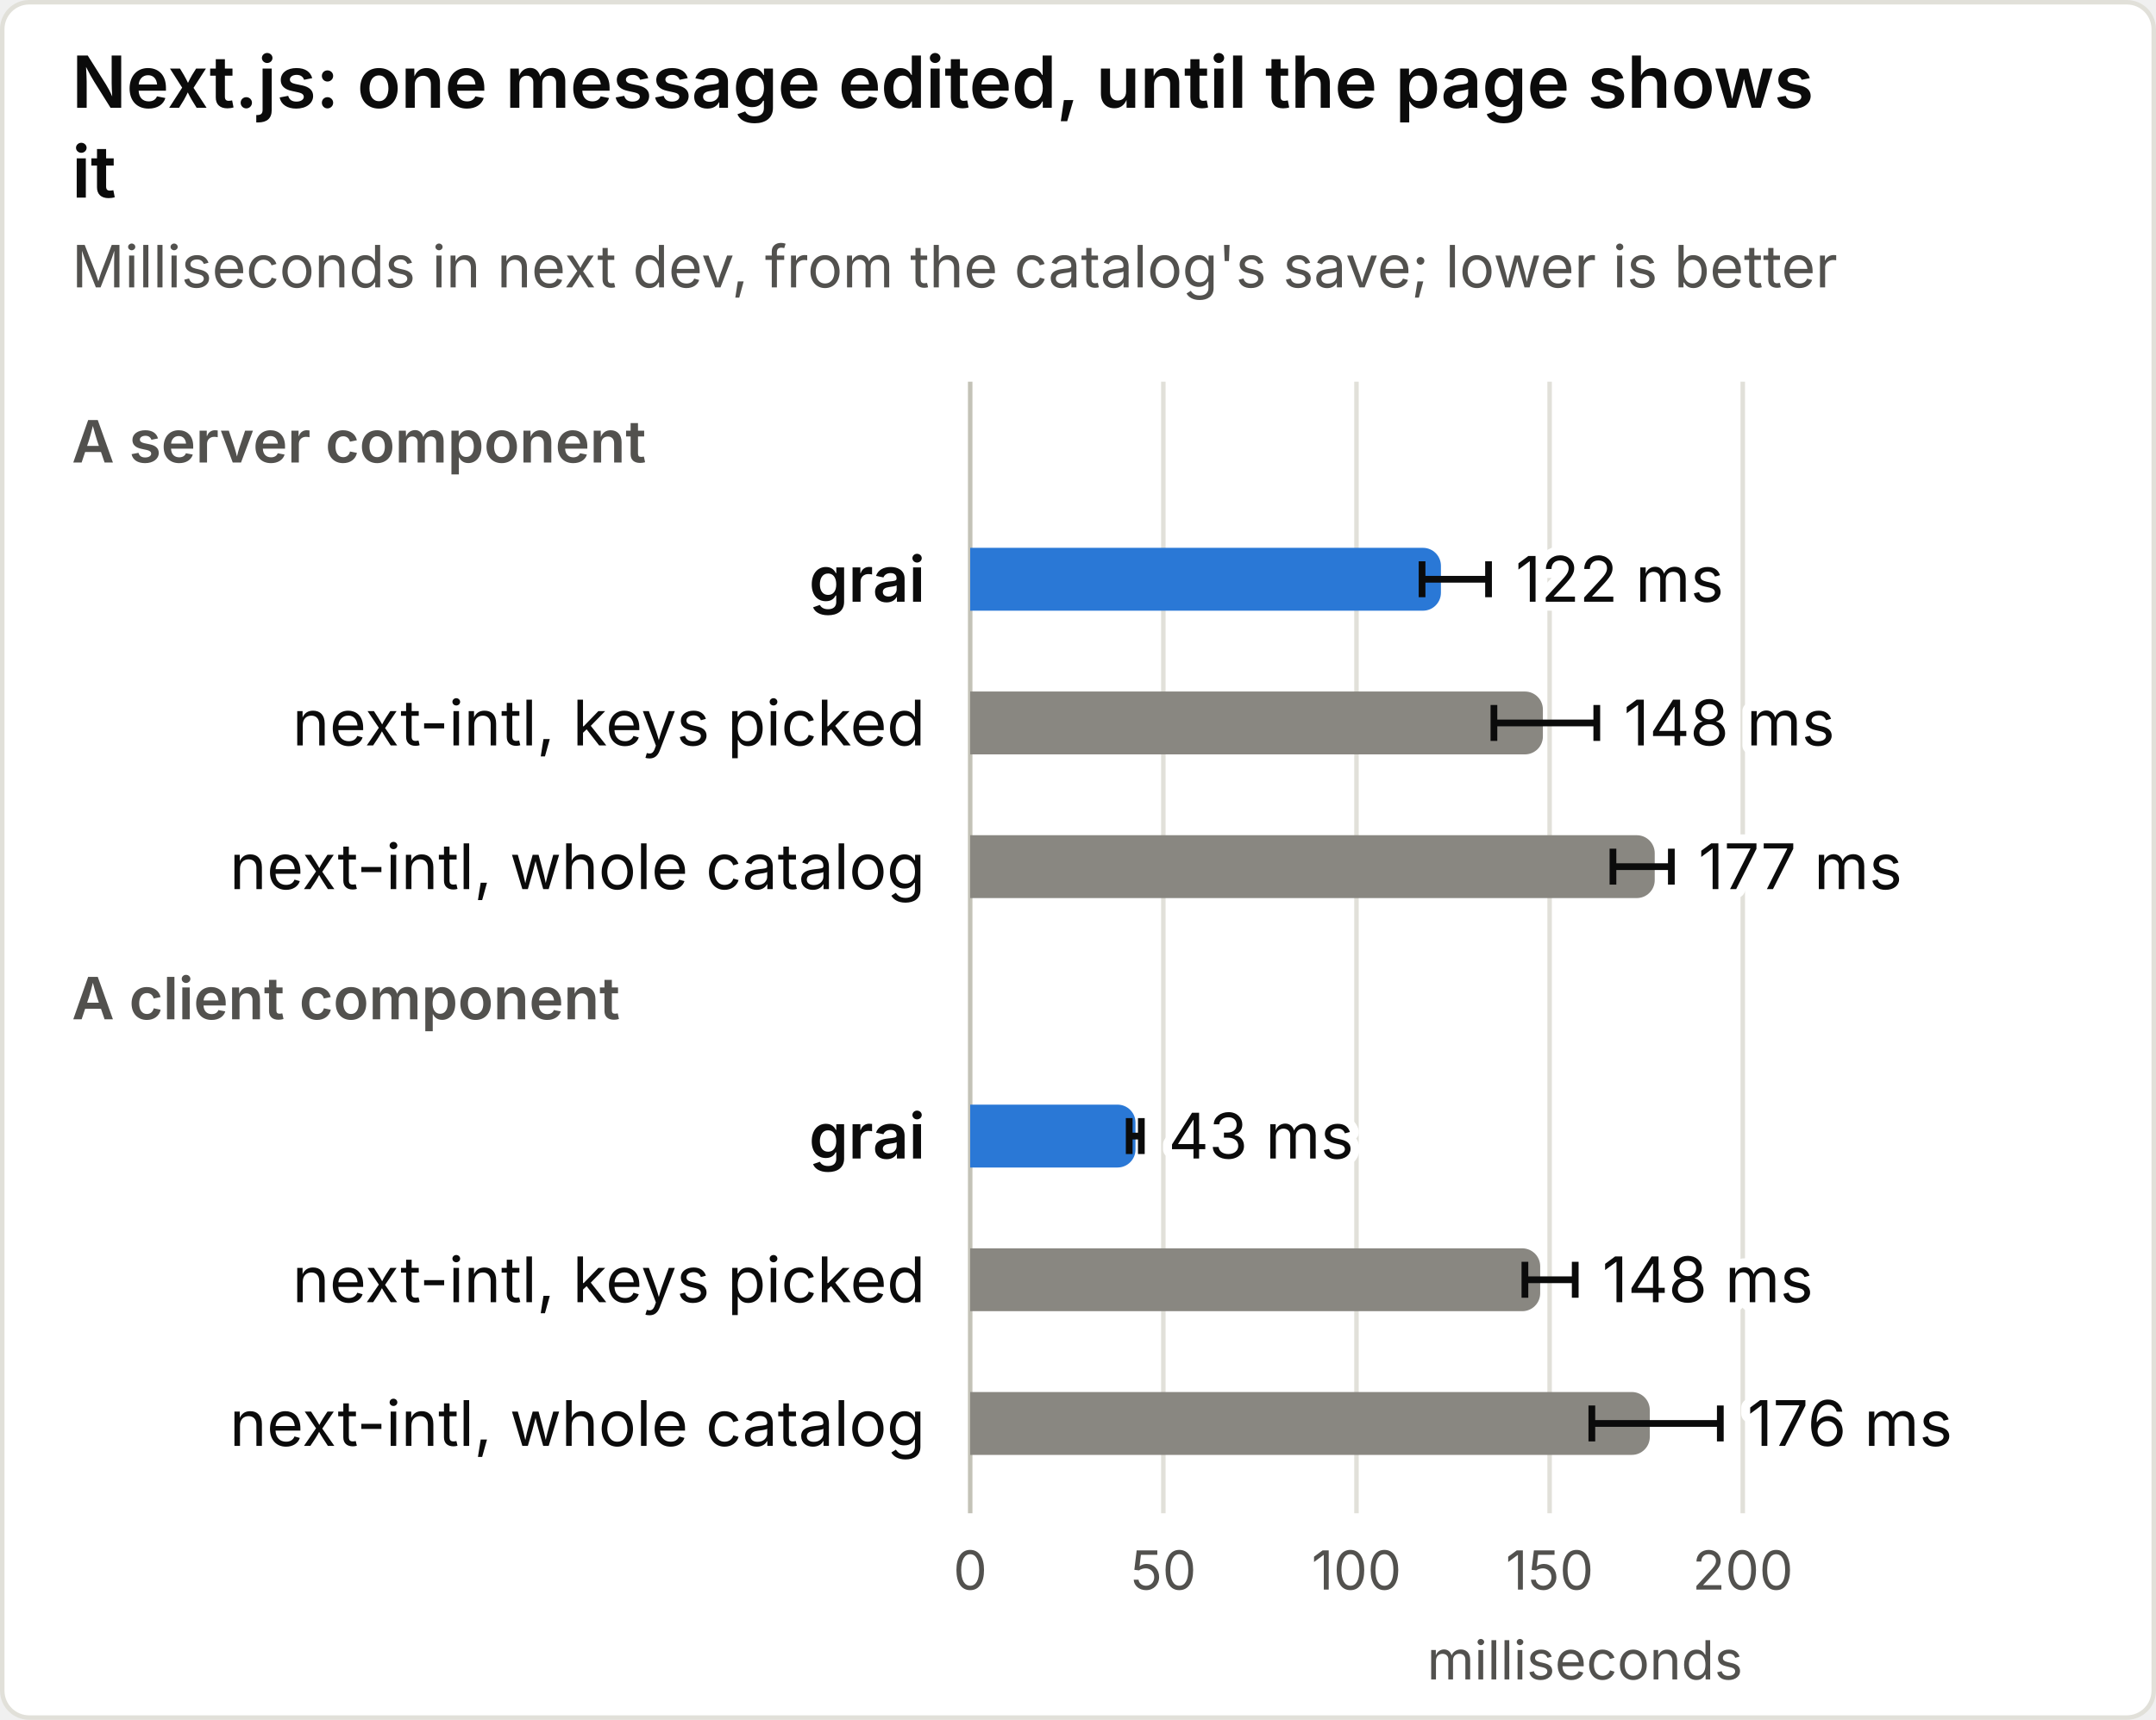
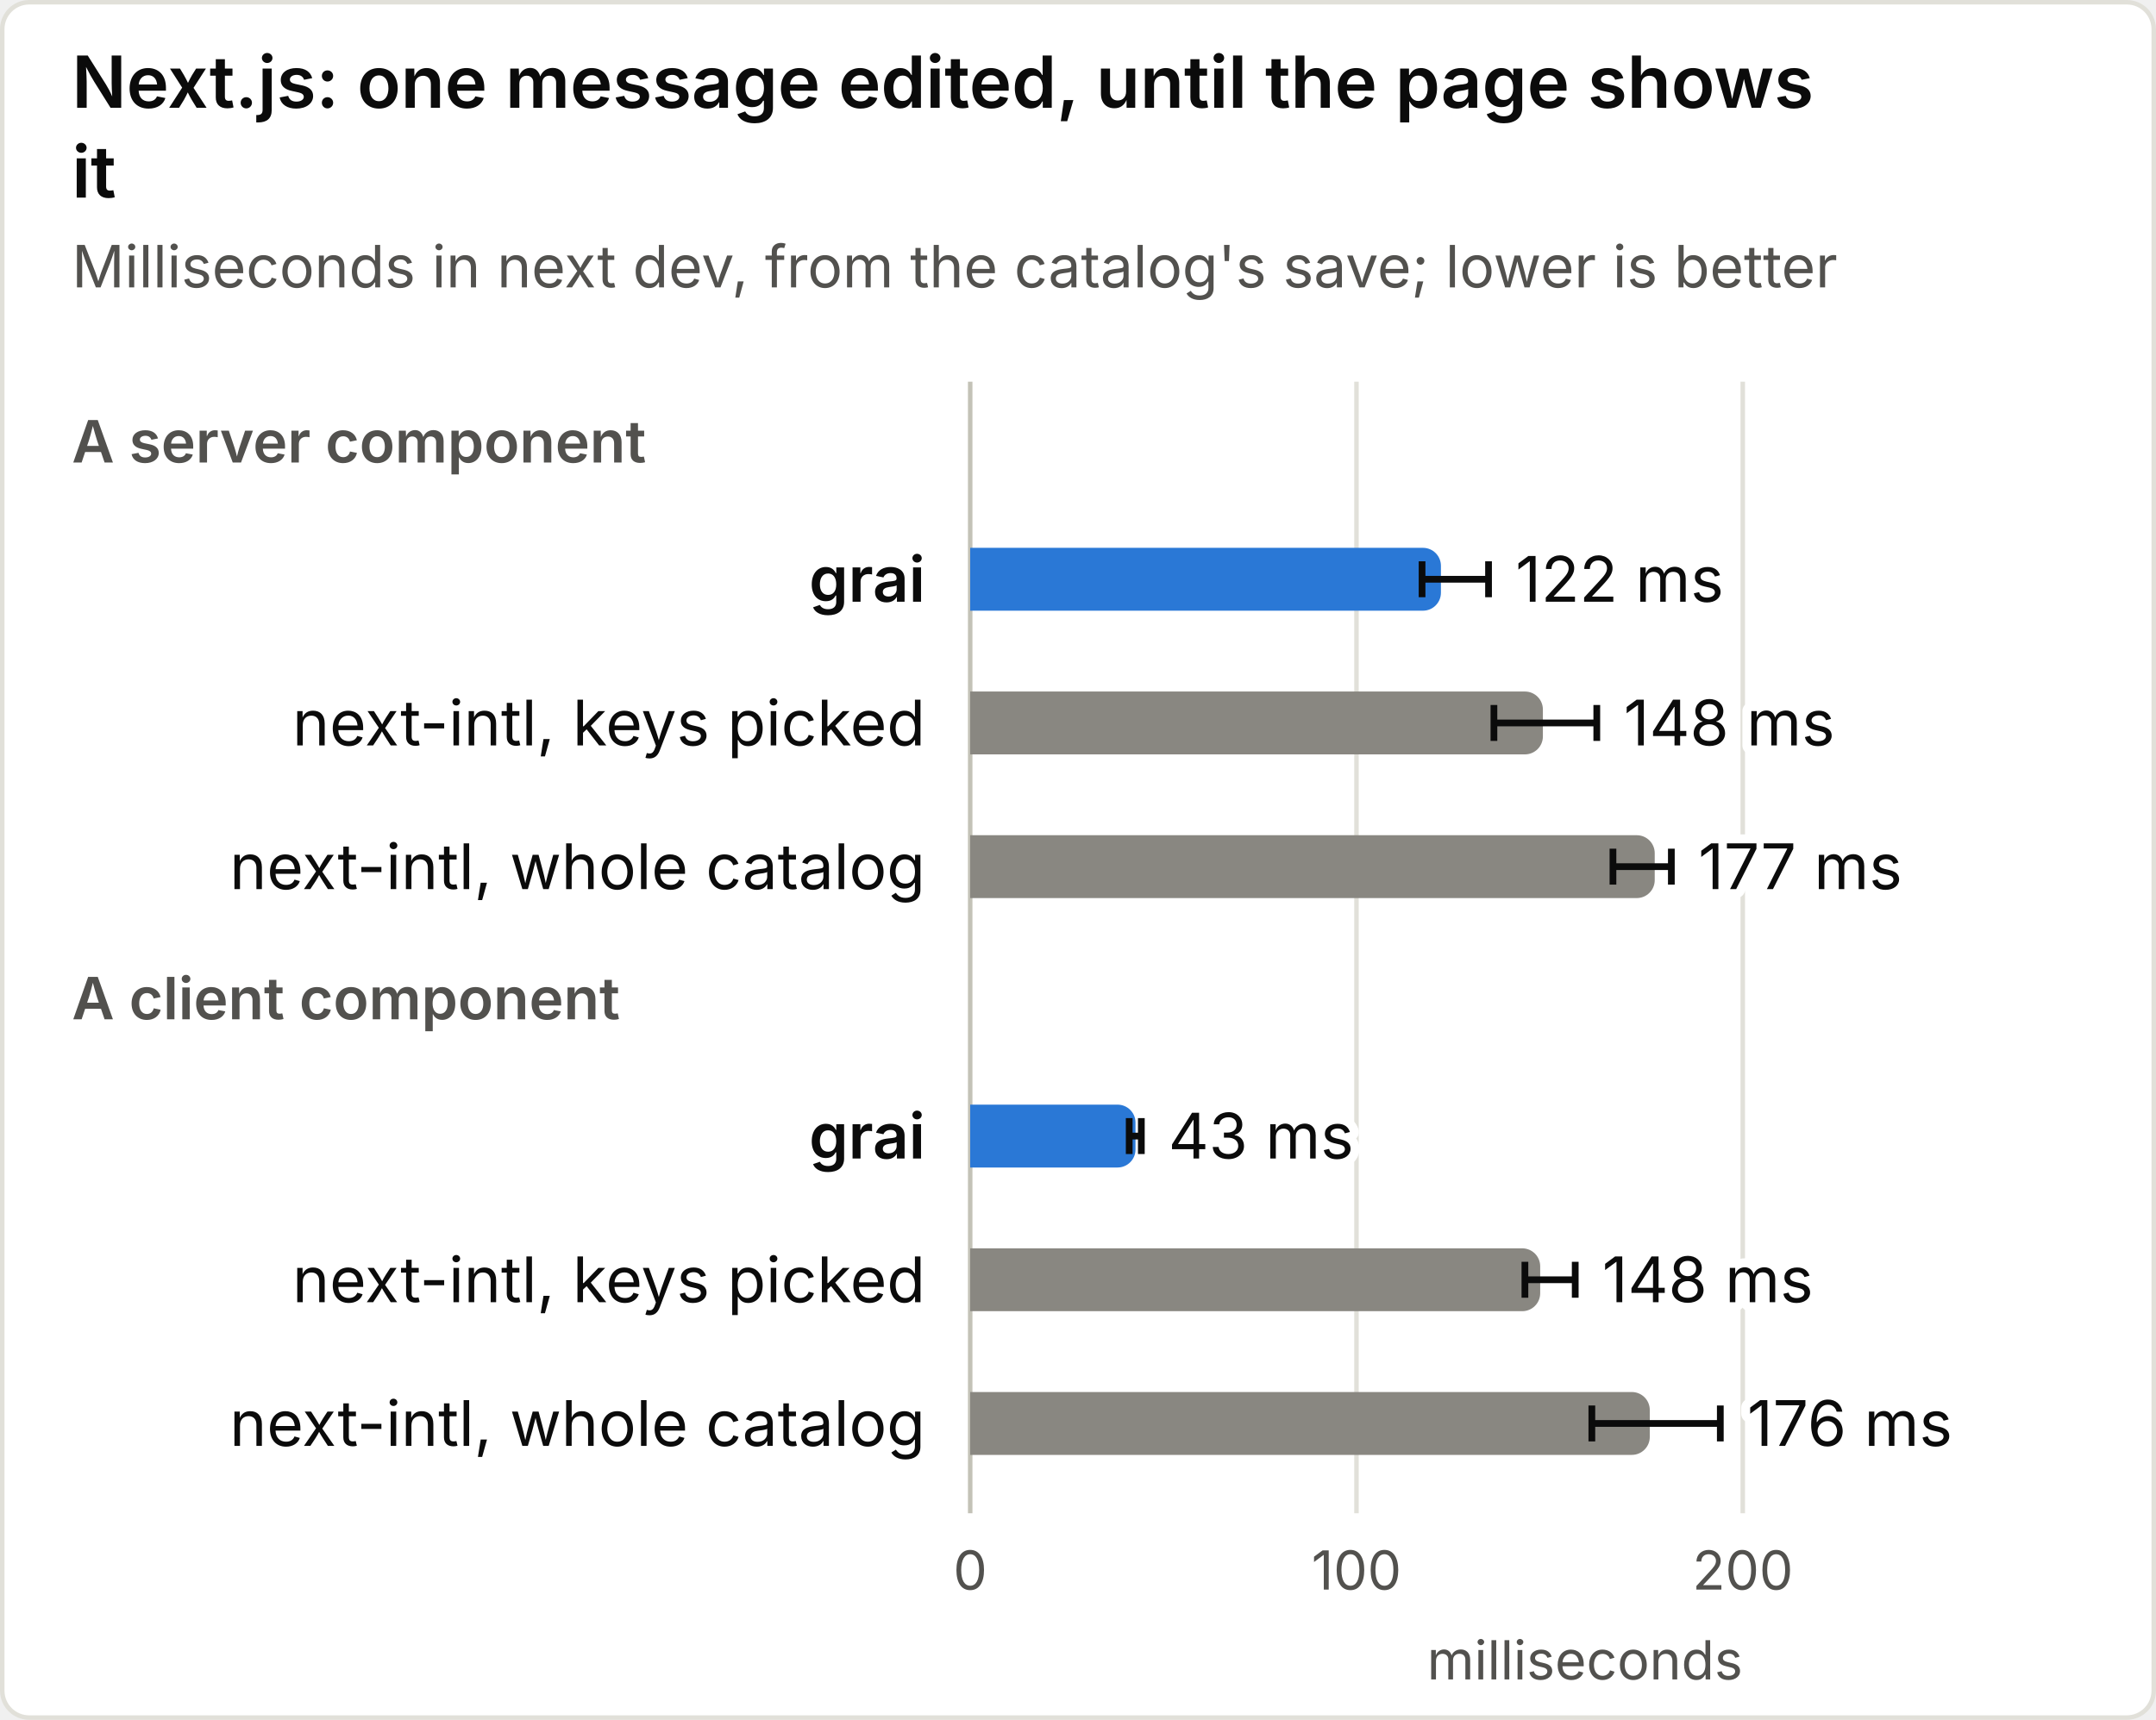
<svg xmlns="http://www.w3.org/2000/svg" viewBox="0 0 480 383" width="480" height="383" font-family="system-ui, -apple-system, 'Segoe UI', sans-serif">
  <rect x="0.5" y="0.5" width="479" height="382" rx="6" fill="#ffffff" stroke="#e1e0d9" />
  <text x="16" y="24" font-size="16" font-weight="600" fill="#0b0b0b">Next.js: one message edited, until the page shows</text>
  <text x="16" y="44" font-size="16" font-weight="600" fill="#0b0b0b">it</text>
  <text x="16" y="64" font-size="13" fill="#52514e">Milliseconds in next dev, from the catalog's save; lower is better</text>
  <line x1="216" y1="85" x2="216" y2="337" stroke="#c3c2b7" stroke-width="1" />
  <text x="216" y="354" font-size="12" text-anchor="middle" fill="#52514e" style="font-variant-numeric: tabular-nums">0</text>
-   <line x1="259" y1="85" x2="259" y2="337" stroke="#e1e0d9" stroke-width="1" />
-   <text x="259" y="354" font-size="12" text-anchor="middle" fill="#52514e" style="font-variant-numeric: tabular-nums">50</text>
  <line x1="302" y1="85" x2="302" y2="337" stroke="#e1e0d9" stroke-width="1" />
  <text x="302" y="354" font-size="12" text-anchor="middle" fill="#52514e" style="font-variant-numeric: tabular-nums">100</text>
-   <line x1="345" y1="85" x2="345" y2="337" stroke="#e1e0d9" stroke-width="1" />
-   <text x="345" y="354" font-size="12" text-anchor="middle" fill="#52514e" style="font-variant-numeric: tabular-nums">150</text>
  <line x1="388" y1="85" x2="388" y2="337" stroke="#e1e0d9" stroke-width="1" />
  <text x="388" y="354" font-size="12" text-anchor="middle" fill="#52514e" style="font-variant-numeric: tabular-nums">200</text>
  <text x="16" y="103" font-size="13" font-weight="600" fill="#52514e">A server component</text>
  <text x="206" y="134" font-size="14" text-anchor="end" font-weight="600" fill="#0b0b0b">grai</text>
  <path d="M216,122H316.8A4,4 0 0 1 320.8,126V132A4,4 0 0 1 316.8,136H216Z" fill="#2a78d6" />
  <path d="M316.6,129H331.4M316.6,125V133M331.4,125V133" stroke="#0b0b0b" stroke-width="1.5" fill="none" />
  <text x="337.4" y="134" font-size="14" fill="#0b0b0b" stroke="#ffffff" stroke-width="4" stroke-linejoin="round" paint-order="stroke" style="font-variant-numeric: tabular-nums">122 ms</text>
  <text x="206" y="166" font-size="14" text-anchor="end" fill="#0b0b0b">next-intl, keys picked</text>
  <path d="M216,154H339.5A4,4 0 0 1 343.5,158V164A4,4 0 0 1 339.5,168H216Z" fill="#898781" />
  <path d="M332.6,161H355.5M332.6,157V165M355.5,157V165" stroke="#0b0b0b" stroke-width="1.5" fill="none" />
  <text x="361.5" y="166" font-size="14" fill="#0b0b0b" stroke="#ffffff" stroke-width="4" stroke-linejoin="round" paint-order="stroke" style="font-variant-numeric: tabular-nums">148 ms</text>
  <text x="206" y="198" font-size="14" text-anchor="end" fill="#0b0b0b">next-intl, whole catalog</text>
  <path d="M216,186H364.4A4,4 0 0 1 368.4,190V196A4,4 0 0 1 364.4,200H216Z" fill="#898781" />
  <path d="M359.1,193H372.1M359.1,189V197M372.1,189V197" stroke="#0b0b0b" stroke-width="1.5" fill="none" />
  <text x="378.1" y="198" font-size="14" fill="#0b0b0b" stroke="#ffffff" stroke-width="4" stroke-linejoin="round" paint-order="stroke" style="font-variant-numeric: tabular-nums">177 ms</text>
  <text x="16" y="227" font-size="13" font-weight="600" fill="#52514e">A client component</text>
  <text x="206" y="258" font-size="14" text-anchor="end" font-weight="600" fill="#0b0b0b">grai</text>
  <path d="M216,246H248.8A4,4 0 0 1 252.8,250V256A4,4 0 0 1 248.8,260H216Z" fill="#2a78d6" />
  <path d="M251.4,253H254.1M251.4,249V257M254.1,249V257" stroke="#0b0b0b" stroke-width="1.5" fill="none" />
  <text x="260.1" y="258" font-size="14" fill="#0b0b0b" stroke="#ffffff" stroke-width="4" stroke-linejoin="round" paint-order="stroke" style="font-variant-numeric: tabular-nums">43 ms</text>
  <text x="206" y="290" font-size="14" text-anchor="end" fill="#0b0b0b">next-intl, keys picked</text>
  <path d="M216,278H338.9A4,4 0 0 1 342.9,282V288A4,4 0 0 1 338.9,292H216Z" fill="#898781" />
  <path d="M339.5,285H350.7M339.5,281V289M350.7,281V289" stroke="#0b0b0b" stroke-width="1.5" fill="none" />
  <text x="356.7" y="290" font-size="14" fill="#0b0b0b" stroke="#ffffff" stroke-width="4" stroke-linejoin="round" paint-order="stroke" style="font-variant-numeric: tabular-nums">148 ms</text>
  <text x="206" y="322" font-size="14" text-anchor="end" fill="#0b0b0b">next-intl, whole catalog</text>
  <path d="M216,310H363.3A4,4 0 0 1 367.3,314V320A4,4 0 0 1 363.3,324H216Z" fill="#898781" />
  <path d="M354.4,317H383M354.4,313V321M383,313V321" stroke="#0b0b0b" stroke-width="1.5" fill="none" />
  <text x="389" y="322" font-size="14" fill="#0b0b0b" stroke="#ffffff" stroke-width="4" stroke-linejoin="round" paint-order="stroke" style="font-variant-numeric: tabular-nums">176 ms</text>
  <text x="388" y="374" font-size="12" text-anchor="end" fill="#52514e">milliseconds</text>
</svg>
